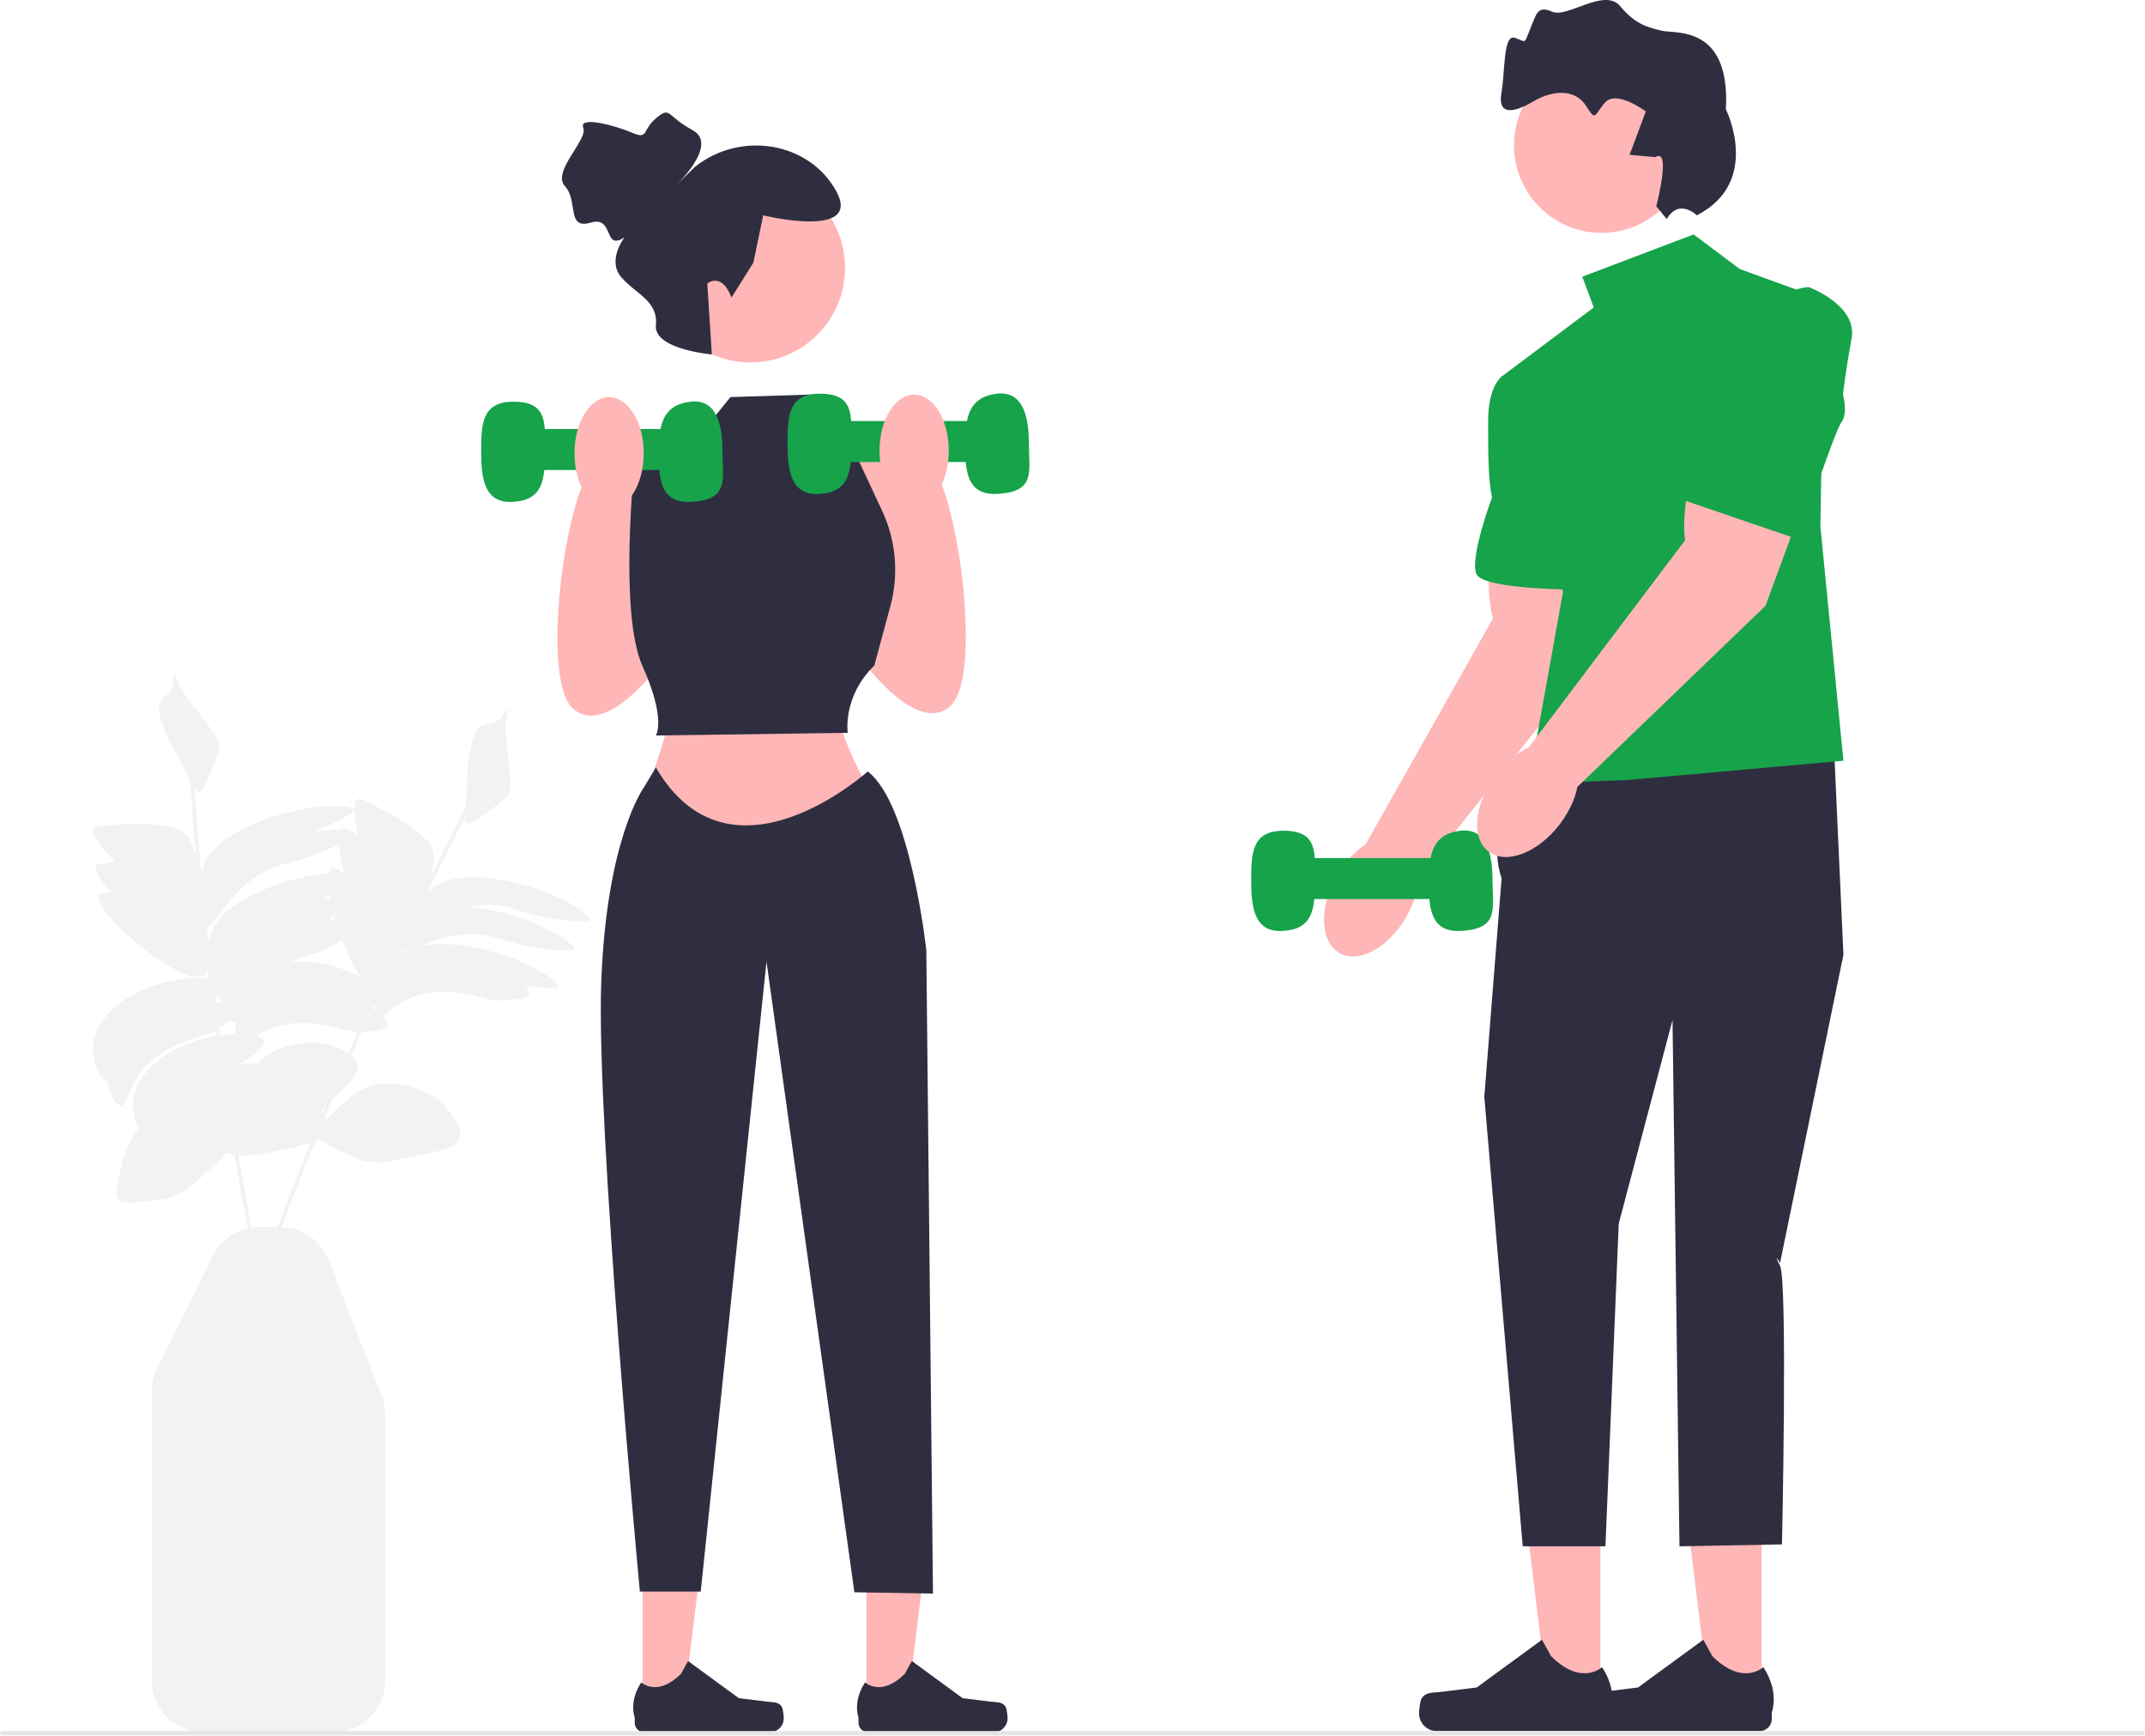
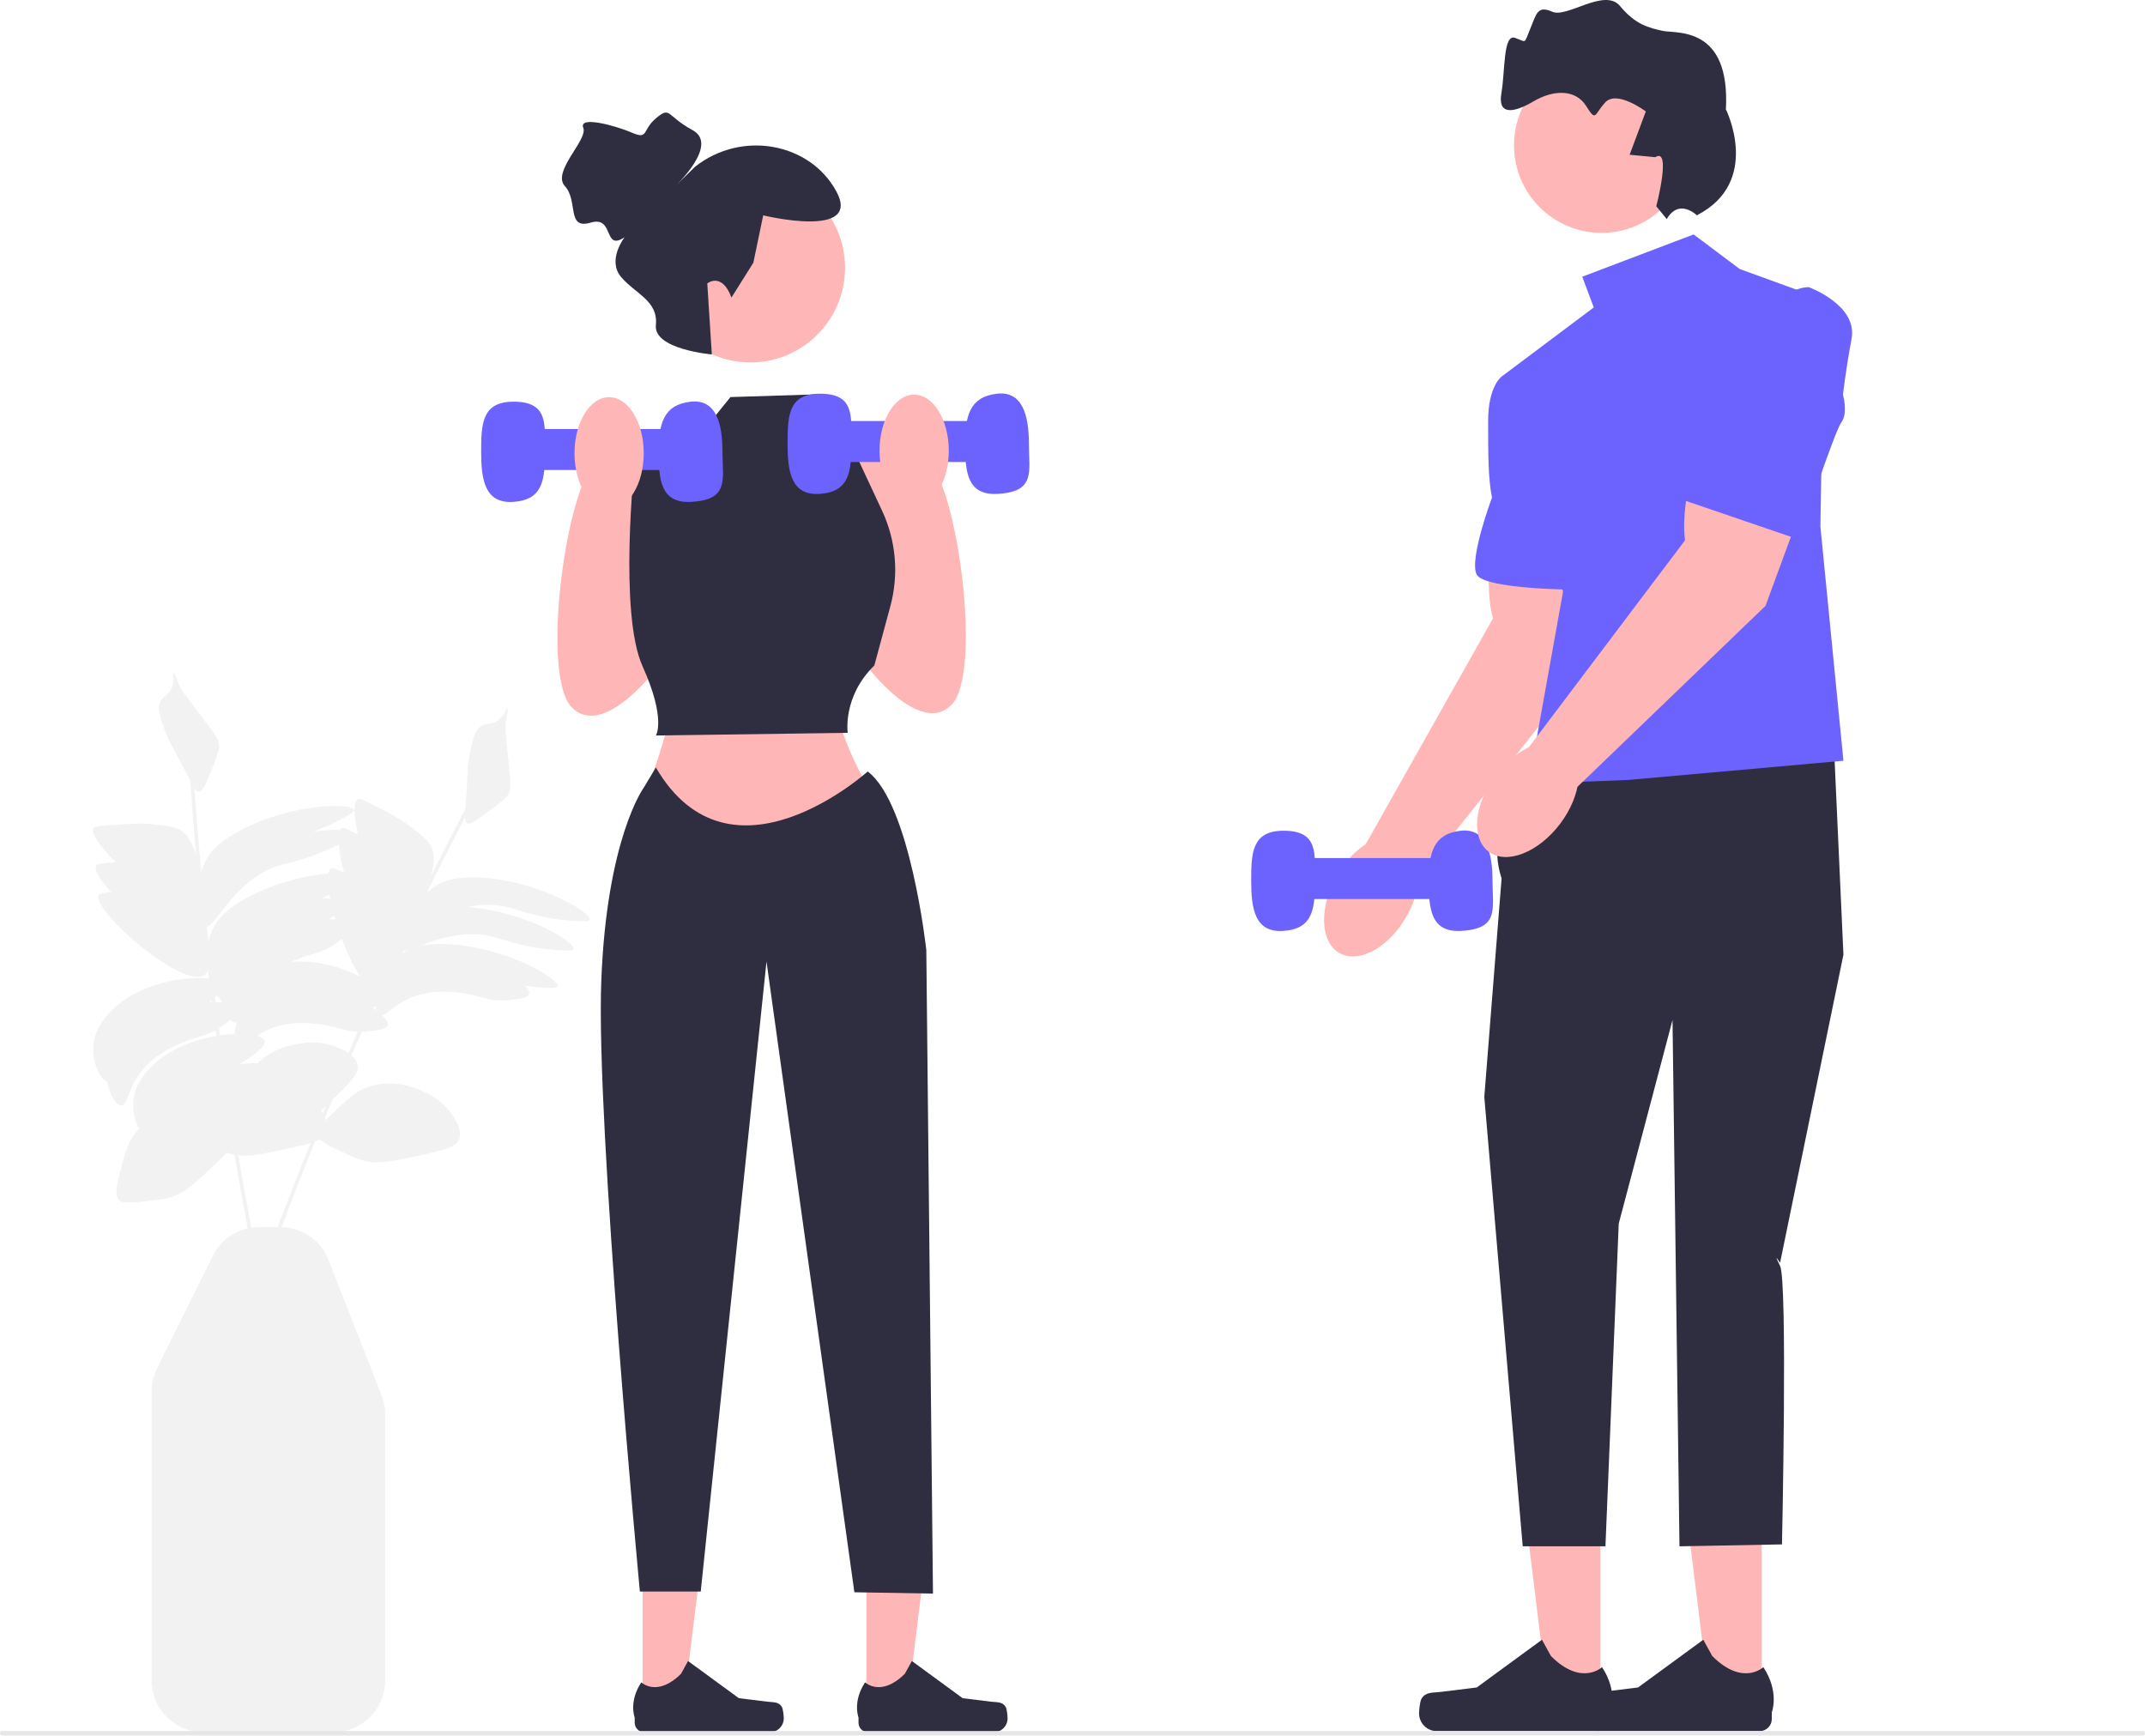
<svg xmlns="http://www.w3.org/2000/svg" width="805.04" height="651.247" viewBox="0 0 805.04 651.247">
  <path d="M181.203,329.372c-10.244-.689-15.015,1.305-18.096,3.336-.989,.652-1.965,1.415-2.887,2.241,4.656-9.446,9.425-18.851,14.285-28.189,.031,1.254,.254,1.848,.805,2.146,1.26,.68,4.2-1.498,10.028-5.88,4.43-3.332,4.996-4.176,5.326-4.755,1.158-2.035,1.06-3.711,.346-11.021-1.281-13.12-1.611-14.352-.99-17.45,.214-1.067,.798-3.638,.383-3.785-.426-.152-1.088,2.545-3.445,4.305-2.297,1.715-3.914,.829-6.001,1.933-2.698,1.427-3.441,4.728-4.558,10.041-.989,4.705-.737,6.369-1.326,15.234-.167,2.511-.326,4.465-.434,6.003-4.351,8.32-8.621,16.701-12.814,25.114,.057-.231,.11-.449,.156-.638,1.297-5.319,.865-7.774,.213-9.498-1.056-2.793-3.156-4.466-7.311-7.697-4.072-3.166-7.517-4.989-11.656-7.155-5.426-2.838-8.139-4.257-8.875-3.843-1.848,1.041-1.573,6.5-.03,13.33-3.514-1.813-5.38-2.662-5.97-2.33-.254,.143-.467,.373-.643,.675-2.627-.13-6.109,.02-10.093,.542,3.144-1.137,6.676-2.636,10.482-4.681,3.299-1.773,4.945-2.674,4.787-3.419-.565-2.666-23.09-2.612-42.399,7.522-9.091,4.772-12.114,8.967-13.677,12.309-.502,1.073-.934,2.235-1.289,3.421-.974-10.487-1.829-20.998-2.572-31.5,.683,1.052,1.184,1.443,1.809,1.408,1.43-.079,2.796-3.473,5.471-10.258,2.033-5.157,2.074-6.173,2.052-6.838-.077-2.34-1.038-3.717-5.471-9.574-7.955-10.511-8.881-11.388-9.972-14.354-.376-1.021-1.223-3.517-1.653-3.426-.442,.094,.404,2.738-.684,5.471-1.061,2.663-2.902,2.754-4.103,4.787-1.553,2.628-.459,5.829,1.368,10.942,1.618,4.527,2.704,5.814,6.838,13.677,1.171,2.228,2.058,3.976,2.771,5.343,.644,9.366,1.389,18.742,2.217,28.106-.072-.226-.141-.439-.2-.625-1.677-5.212-3.329-7.078-4.787-8.206-2.362-1.828-5.026-2.155-10.258-2.735-5.127-.568-9.016-.32-13.677,0-6.109,.42-9.164,.629-9.574,1.368-1.126,2.026,2.679,7.225,8.365,12.786-4.641,.329-7.007,.571-7.365,1.214-.934,1.682,1.533,5.55,5.644,9.994-2.857,.246-4.364,.503-4.644,1.006-3.137,5.645,31.911,35.891,39.663,30.089,.589-.441,1.006-1.088,1.293-1.876,.127,1.067,.257,2.134,.386,3.201-9.158-1.031-26.75,1.729-37.188,12.654-5.189,5.431-5.971,10.119-6.155,11.625-.815,6.68,2.435,13.789,5.132,14.311,.796,4.973,3.291,9.085,5.339,9.05,2.567-.045,2.113-6.567,8.206-13.677,4.252-4.961,9.308-7.426,12.309-8.89,6.447-3.144,10.193-3.051,14.837-5.612,.093,.69,.193,1.379,.287,2.069-8.507,1.427-18.222,5.076-24.956,12.124-5.189,5.431-5.971,10.119-6.155,11.625-.502,4.115,.543,8.388,2.047,11.195-4.092,4.298-5.224,8.787-7.473,17.726-1.437,5.711-1.123,7.738,0,8.89,.929,.953,2.396,1.293,8.206,.684,6.302-.66,9.453-.991,12.309-2.052,4.518-1.678,7.632-4.561,13.677-10.258,2.486-2.343,4.587-4.333,6.301-6.068,.891,.304,1.728,.536,2.573,.702,.098,.019,.195,.033,.293,.051,1.559,9.238,3.206,18.449,4.939,27.622-5.638,1.258-10.456,4.97-13.103,10.311l-20.919,42.203c-1.321,2.664-2.019,5.643-2.019,8.617v108.519c0,10.7,8.705,19.404,19.404,19.404h48.828c10.7,0,19.404-8.705,19.404-19.404v-99.925c0-2.436-.451-4.821-1.341-7.089l-19.937-50.796c-2.883-7.344-9.772-12.126-17.626-12.299,4.073-10.745,8.275-21.476,12.623-32.165,.67-.26,1.263-.53,1.778-.816,.802,.88,2.446,1.906,5.932,3.573,5.717,2.734,8.575,4.101,11.564,4.691,4.728,.933,8.89,.105,17.022-1.588,11.065-2.304,16.621-3.521,17.778-6.741,1.602-4.456-3.422-10.195-4.807-11.777-3.01-3.438-6.332-5.006-8.385-5.949-2.666-1.224-10.263-4.713-19.446-2.307-5.78,1.515-9.091,4.749-15.712,11.218-.638,.623-1.188,1.189-1.677,1.717-.11-.316-.234-.63-.371-.94,.929-2.239,1.857-4.477,2.797-6.711,6.79-6.441,10.131-9.988,9.497-13.033-.298-1.429-1.198-2.631-2.357-3.63,1.288-2.957,2.579-5.912,3.885-8.858,.601-.014,1.22-.042,1.888-.105,3.499-.33,7.46-.703,7.882-2.383,.223-.889-.546-2.188-2.059-3.652,2.185-.61,5.515-5.059,12.987-7.467,6.219-2.004,11.817-1.46,15.141-1.137,8.578,.833,11.376,3.617,19.088,2.89,3.499-.33,7.46-.703,7.882-2.384,.19-.754-.341-1.806-1.426-3.001,1.943,.268,4.023,.481,6.239,.608,3.739,.215,5.613,.308,5.868-.41,.913-2.568-18.312-14.305-40.07-15.768-5.283-.355-9.102,.006-11.993,.715,6.955-2.596,17.305-6.543,28.668-3.348,3.912,1.1,11.829,4.139,23.526,4.811,3.739,.215,5.613,.308,5.868-.41,.913-2.567-18.296-14.295-40.042-15.766,5.047-1.02,10.709-1.305,16.648,.365,3.912,1.1,11.829,4.139,23.526,4.811,3.739,.215,5.613,.308,5.868-.41,.913-2.568-18.312-14.305-40.07-15.768Zm-100.512,44.966c.295-.232,.584-.463,.862-.695,.499,.733,1.026,1.297,1.554,1.654,.056,.294,.116,.584,.184,.871-.743-.08-1.539-.134-2.381-.162-.071-.556-.147-1.112-.218-1.667Zm42.972-38.48c.085,.487,.177,.983,.278,1.491-.93-.178-1.994-.305-3.159-.38,.929-.338,1.887-.705,2.88-1.111Zm2.214,9.2c-.714-.072-1.477-.119-2.28-.144,.628-.478,1.248-.963,1.823-1.446,.147,.526,.299,1.056,.457,1.59Zm-16.462,15.846c7.363-3.458,11.177-2.721,17.213-7.258,.562-.422,1.138-.856,1.697-1.292,2.003,5.341,4.401,10.436,6.87,14.129-6.916-3.492-16.418-6.329-25.78-5.578Zm17.725-44.055c.222,2.914,.937,6.619,2.002,10.6-.061-0-.121-.001-.182-.001-2.642-1.33-4.098-1.921-4.607-1.634-.53,.299-.885,.961-1.086,1.914-8.304,.791-19.498,3.329-29.78,8.726-9.091,4.772-12.114,8.967-13.677,12.309-.666,1.425-1.211,3.004-1.611,4.591-.205-1.841-.416-3.678-.614-5.522,4.469-1.739,11.225-18.533,27.947-23.276,3.787-1.074,11.734-2.575,21.609-7.708Zm-48.646,59.148c.123-.09,.242-.168,.367-.262,.191-.143,.383-.288,.576-.434,.029,.228,.06,.456,.089,.683-.339,0-.681,.004-1.032,.012Zm3.704,9.885c.539-.344,1.089-.715,1.663-1.147,.865-.65,1.764-1.326,2.581-2,.632,.637,1.281,1.01,1.89,1,.238-.004,.445-.082,.638-.193-.524,1.568-.833,3.104-.931,4.47-1.72,.06-3.56,.215-5.483,.489-.119-.873-.241-1.746-.359-2.62Zm22.004,74.598h-6.953c-.996,0-1.976,.08-2.938,.225-1.704-9.019-3.325-18.075-4.86-27.158,4.089,.453,8.168-.365,15.306-1.852,5.058-1.053,8.952-1.88,11.813-2.774-4.258,10.489-8.377,21.017-12.369,31.559Zm16.278-43.749c.572-.533,1.177-1.103,1.808-1.697-.386,.922-.761,1.848-1.144,2.771-.214-.371-.436-.729-.663-1.075Zm3.515-24.584c-4.364-1.356-8.015-.954-10.258-.684-2.812,.339-10.641,1.3-17.09,7.533-2.153-.057-4.59,.062-7.186,.389,1.383-.634,2.814-1.459,4.4-2.651,2.809-2.111,5.99-4.502,5.471-6.155-.24-.764-1.292-1.397-2.92-1.85,1.833-1.215,4.111-2.467,7.027-3.407,6.219-2.004,11.817-1.46,15.141-1.138,7.196,.699,10.334,2.763,15.708,2.983-1.181,2.667-2.347,5.343-3.513,8.019-2.495-1.703-5.579-2.668-6.779-3.041Zm15.823-13.99c.047-.105,.094-.21,.141-.315,.372-.043,.739-.09,1.098-.141,.026,.54,.095,1.028,.203,1.462-.448-.333-.935-.669-1.441-1.006Zm11.29-20.449c-.033,.022-.066,.047-.099,.069,.079-.285,.154-.56,.226-.829,.613-.085,1.313-.257,2.094-.496-.837,.401-1.57,.826-2.221,1.255Z" fill="#f2f2f2" />
  <g>
    <polygon points="241.173 640.858 256.425 640.857 263.68 582.026 241.169 582.028 241.173 640.858" fill="#ffb6b6" />
    <path d="M293.428,640.512h0c.475,.8,.725,3.381,.725,4.311h0c0,2.859-2.318,5.177-5.177,5.177h-47.234c-1.95,0-3.532-1.581-3.532-3.532v-1.966s-2.337-5.91,2.474-13.195c0,0,5.979,5.704,14.913-3.23l2.635-4.773,19.071,13.948,10.571,1.301c2.313,.285,4.363-.044,5.553,1.959h0Z" fill="#2f2e41" />
  </g>
  <g>
    <polygon points="325.173 640.858 340.425 640.857 347.68 582.026 325.169 582.028 325.173 640.858" fill="#ffb6b6" />
    <path d="M377.428,640.512h0c.475,.8,.725,3.381,.725,4.311h0c0,2.859-2.318,5.177-5.177,5.177h-47.234c-1.95,0-3.532-1.581-3.532-3.532v-1.966s-2.337-5.91,2.474-13.195c0,0,5.979,5.704,14.913-3.23l2.635-4.773,19.071,13.948,10.571,1.301c2.313,.285,4.363-.044,5.553,1.959h0Z" fill="#2f2e41" />
  </g>
  <path d="M319.045,172.547s17.567-8,28.783,0,21.217,80,9.217,92c-12,12-32-15-32-15l-6-77Z" fill="#ffb6b6" />
  <path d="M252.654,173.5s-17.567-8-28.783,0-21.217,80-9.217,92,32-15,32-15l6-77Z" fill="#ffb6b6" />
  <path d="M253.154,262s-6,27-13,39l51,30,40-26s-19-31-16-40l-62-3Z" fill="#ffb6b6" />
  <g>
    <polygon points="600.627 637.86 581.04 637.858 571.722 562.308 600.631 562.31 600.627 637.86" fill="#ffb6b6" />
    <path d="M533.52,637.416h0c-.61,1.027-.932,4.342-.932,5.537h0c0,3.671,2.976,6.648,6.648,6.648h60.658c2.505,0,4.535-2.03,4.535-4.535v-2.525s3.001-7.59-3.177-16.945c0,0-7.678,7.325-19.152-4.148l-3.383-6.129-24.491,17.912-13.575,1.671c-2.97,.366-5.603-.057-7.131,2.516h-0Z" fill="#2f2e41" />
  </g>
  <g>
    <polygon points="661.171 637.86 641.585 637.858 632.267 562.308 661.175 562.31 661.171 637.86" fill="#ffb6b6" />
    <path d="M594.065,637.416h0c-.61,1.027-.932,4.342-.932,5.537h0c0,3.671,2.976,6.648,6.648,6.648h60.658c2.505,0,4.535-2.03,4.535-4.535v-2.525s3.001-7.59-3.177-16.945c0,0-7.678,7.325-19.152-4.148l-3.383-6.129-24.491,17.912-13.575,1.671c-2.97,.366-5.603-.057-7.131,2.516h-0Z" fill="#2f2e41" />
  </g>
  <g>
    <path d="M559.878,202.034s-2.837,18.26,.449,30.042l-48.242,85.547,18.766,13.678,62.67-78.851,8.685-38.959-42.328-11.457Z" fill="#ffb6b6" />
    <ellipse cx="514.786" cy="336.309" rx="24.506" ry="15.136" transform="translate(-31.019 619.5142) rotate(-60.58023)" fill="#ffb6b6" />
  </g>
  <path d="M578.698,289.07s-23.065,16.277-15.136,40.573l-6.487,81.958,14.415,168.66h31.05l4.989-121.09,20.182-76.402,2.616,197.491,38.468-.721s2.162-98.746-.721-104.512c-2.883-5.766,0-1.141,0-1.141l23.785-115.641-3.604-79.268-109.557,10.091Z" fill="#2f2e41" />
-   <polygon points="635.639 87.975 593.834 103.832 598.159 115.364 563.562 141.312 586.626 222.039 573.653 294.116 611.133 292.674 691.859 285.466 683.21 197.532 684.651 112.481 652.937 100.949 635.639 87.975" fill="#16a34a" />
-   <path d="M574.373,139.15l-10.812,2.162s-5.045,3.604-5.045,16.578,0,21.623,1.442,28.831c0,0-8.649,23.065-5.766,28.831,2.883,5.766,38.922,5.766,38.922,5.766l-18.74-82.168Z" fill="#16a34a" />
+   <polygon points="635.639 87.975 593.834 103.832 598.159 115.364 563.562 141.312 586.626 222.039 573.653 294.116 611.133 292.674 691.859 285.466 683.21 197.532 684.651 112.481 652.937 100.949 635.639 87.975" fill="#6c63ff" />
+   <path d="M574.373,139.15l-10.812,2.162s-5.045,3.604-5.045,16.578,0,21.623,1.442,28.831c0,0-8.649,23.065-5.766,28.831,2.883,5.766,38.922,5.766,38.922,5.766l-18.74-82.168Z" fill="#6c63ff" />
  <path d="M633.948,54.525c0,18.148-14.712,32.86-32.86,32.86-18.148,0-32.86-14.712-32.86-32.86,0-18.148,14.712-32.86,32.86-32.86s32.86,14.712,32.86,32.86Z" fill="#ffb6b6" />
  <path d="M621.623,77.406s5.821-22.365-.382-18.421l-9.627-.915,6.078-16.26s-10.881-8.157-15.22-3.389c-4.339,4.768-3.299,7.457-7.243,1.254s-12.184-6.086-19.731-1.622c-7.548,4.463-13.446,5.198-12.011-3.084,1.435-8.282,.63-22.356,5.111-20.76,4.481,1.596,3.252,2.497,5.669-3.287s2.721-8.993,8.314-6.518,19.649-9.142,25.457-2.114c5.808,7.028,10.881,8.157,15.955,9.287s25.457-2.114,23.752,29.455c0,0,13.605,27.196-10.902,39.762,0,0-6.651-6.563-11.294,1.414l-3.926-4.803Z" fill="#2f2e41" />
  <path d="M306.154,148l-32,1-17,21-19,4s-6,56,3,76,5,26,5,26l72-1s-2-13.583,10-25.291l6.018-22.271c3.217-11.907,2.121-24.568-3.095-35.745l-12.923-27.693-11-4-1-12Z" fill="#2f2e41" />
  <path d="M246.154,288l-4.5,7.5s-14,19-16,73,14.5,228.736,14.5,228.736h22.835l24.686-236.409,32.98,236.673,29.5,.5-2.5-241.5s-6-55-22-67c0,0-51.5,46.5-79.5-1.5Z" fill="#2f2e41" />
  <g>
-     <path d="M204.507,169.533c0,10.382-.625,18.106-11.962,18.798-10.648,.649-11.962-8.416-11.962-18.798s.248-18.714,11.962-18.798c13.337-.096,11.962,8.416,11.962,18.798Z" fill="#16a34a" />
-     <path d="M271.154,169.533c0,10.382,2.728,18.107-11.962,18.798-11.301,.532-11.962-8.416-11.962-18.798s1.66-17.633,11.962-18.798c9.69-1.096,11.962,8.416,11.962,18.798Z" fill="#16a34a" />
-     <rect x="194.254" y="160.989" width="66.646" height="15.38" fill="#16a34a" />
+     <path d="M204.507,169.533c0,10.382-.625,18.106-11.962,18.798-10.648,.649-11.962-8.416-11.962-18.798s.248-18.714,11.962-18.798c13.337-.096,11.962,8.416,11.962,18.798Z" fill="#6c63ff" />
+     <path d="M271.154,169.533c0,10.382,2.728,18.107-11.962,18.798-11.301,.532-11.962-8.416-11.962-18.798s1.66-17.633,11.962-18.798c9.69-1.096,11.962,8.416,11.962,18.798Z" fill="#6c63ff" />
+     <rect x="194.254" y="160.989" width="66.646" height="15.38" fill="#6c63ff" />
  </g>
  <g>
-     <path d="M319.507,166.533c0,10.382-.625,18.106-11.962,18.798-10.648,.649-11.962-8.416-11.962-18.798s.248-18.714,11.962-18.798c13.337-.096,11.962,8.416,11.962,18.798Z" fill="#16a34a" />
-     <path d="M386.154,166.533c0,10.382,2.728,18.107-11.962,18.798-11.301,.532-11.962-8.416-11.962-18.798s1.66-17.633,11.962-18.798c9.69-1.096,11.962,8.416,11.962,18.798Z" fill="#16a34a" />
-     <rect x="309.254" y="157.989" width="66.646" height="15.38" fill="#16a34a" />
+     <path d="M319.507,166.533c0,10.382-.625,18.106-11.962,18.798-10.648,.649-11.962-8.416-11.962-18.798s.248-18.714,11.962-18.798c13.337-.096,11.962,8.416,11.962,18.798Z" fill="#6c63ff" />
+     <path d="M386.154,166.533c0,10.382,2.728,18.107-11.962,18.798-11.301,.532-11.962-8.416-11.962-18.798s1.66-17.633,11.962-18.798c9.69-1.096,11.962,8.416,11.962,18.798Z" fill="#6c63ff" />
+     <rect x="309.254" y="157.989" width="66.646" height="15.38" fill="#6c63ff" />
  </g>
  <g>
-     <path d="M493.507,330.533c0,10.382-.625,18.106-11.962,18.798-10.648,.649-11.962-8.416-11.962-18.798s.248-18.714,11.962-18.798c13.337-.096,11.962,8.416,11.962,18.798Z" fill="#16a34a" />
-     <path d="M560.154,330.533c0,10.382,2.728,18.107-11.962,18.798-11.301,.532-11.962-8.416-11.962-18.798s1.66-17.633,11.962-18.798c9.69-1.096,11.962,8.416,11.962,18.798Z" fill="#16a34a" />
-     <rect x="483.254" y="321.989" width="66.646" height="15.38" fill="#16a34a" />
+     <path d="M493.507,330.533c0,10.382-.625,18.106-11.962,18.798-10.648,.649-11.962-8.416-11.962-18.798s.248-18.714,11.962-18.798c13.337-.096,11.962,8.416,11.962,18.798Z" fill="#6c63ff" />
+     <path d="M560.154,330.533c0,10.382,2.728,18.107-11.962,18.798-11.301,.532-11.962-8.416-11.962-18.798s1.66-17.633,11.962-18.798c9.69-1.096,11.962,8.416,11.962,18.798Z" fill="#6c63ff" />
+     <rect x="483.254" y="321.989" width="66.646" height="15.38" fill="#6c63ff" />
  </g>
  <ellipse cx="343.089" cy="169.118" rx="12.993" ry="21.036" fill="#ffb6b6" />
  <circle cx="281.654" cy="100.5" r="35.5" fill="#ffb6b6" />
  <path d="M274.526,111.655l8.214-13.071,3.699-17.777s37.417,9.126,27.379-9.126c-10.039-18.252-35.592-22.815-52.932-9.126l-7.473,7.301s16.6-15.515,6.561-20.99c-10.039-5.476-8.214-9.126-13.689-4.563-5.476,4.563-2.738,8.214-9.126,5.476-6.388-2.738-20.078-6.388-18.252-1.825s-11.943,16.427-6.884,21.903,.496,16.427,9.622,13.689c9.126-2.738,4.563,10.951,12.777,5.476,0,0-6.742,8.591-1.266,14.98s13.913,8.874,13,18,21,11,21,11l-1.705-26.64s5.427-4.45,9.078,5.295Z" fill="#2f2e41" />
  <g>
    <path d="M635.952,172.911s-5.234,17.722-3.541,29.836l-59.164,78.391,16.786,16.046,72.577-69.84,13.776-37.462-40.434-16.971Z" fill="#ffb6b6" />
    <ellipse cx="573.446" cy="300.018" rx="24.506" ry="15.136" transform="translate(-11.47536 576.9983) rotate(-52.957)" fill="#ffb6b6" />
  </g>
-   <path d="M678.828,107.745s18.432,6.687,16.087,19.365c-2.345,12.679-3.235,21.037-3.235,21.037,0,0,1.997,6.925-.608,10.377s-15.981,43.926-15.981,43.926l-48.107-16.442s28.202-78.047,51.844-78.264Z" fill="#16a34a" />
+   <path d="M678.828,107.745s18.432,6.687,16.087,19.365c-2.345,12.679-3.235,21.037-3.235,21.037,0,0,1.997,6.925-.608,10.377s-15.981,43.926-15.981,43.926l-48.107-16.442s28.202-78.047,51.844-78.264Z" fill="#6c63ff" />
  <path d="M805.04,650.407h0c0,.464-.376,.84-.84,.84H.84c-.464,0-.84-.376-.84-.84H0c0-.464,.376-.84,.84-.84H804.2c.464,0,.84,.376,.84,.84Z" fill="#e6e6e6" />
  <path d="M241.603,170.071c0,11.618-5.817,21.036-12.993,21.036-7.176,0-12.993-9.418-12.993-21.036,0-11.618,5.817-21.036,12.993-21.036s12.993,9.418,12.993,21.036Z" fill="#ffb6b6" />
</svg>
